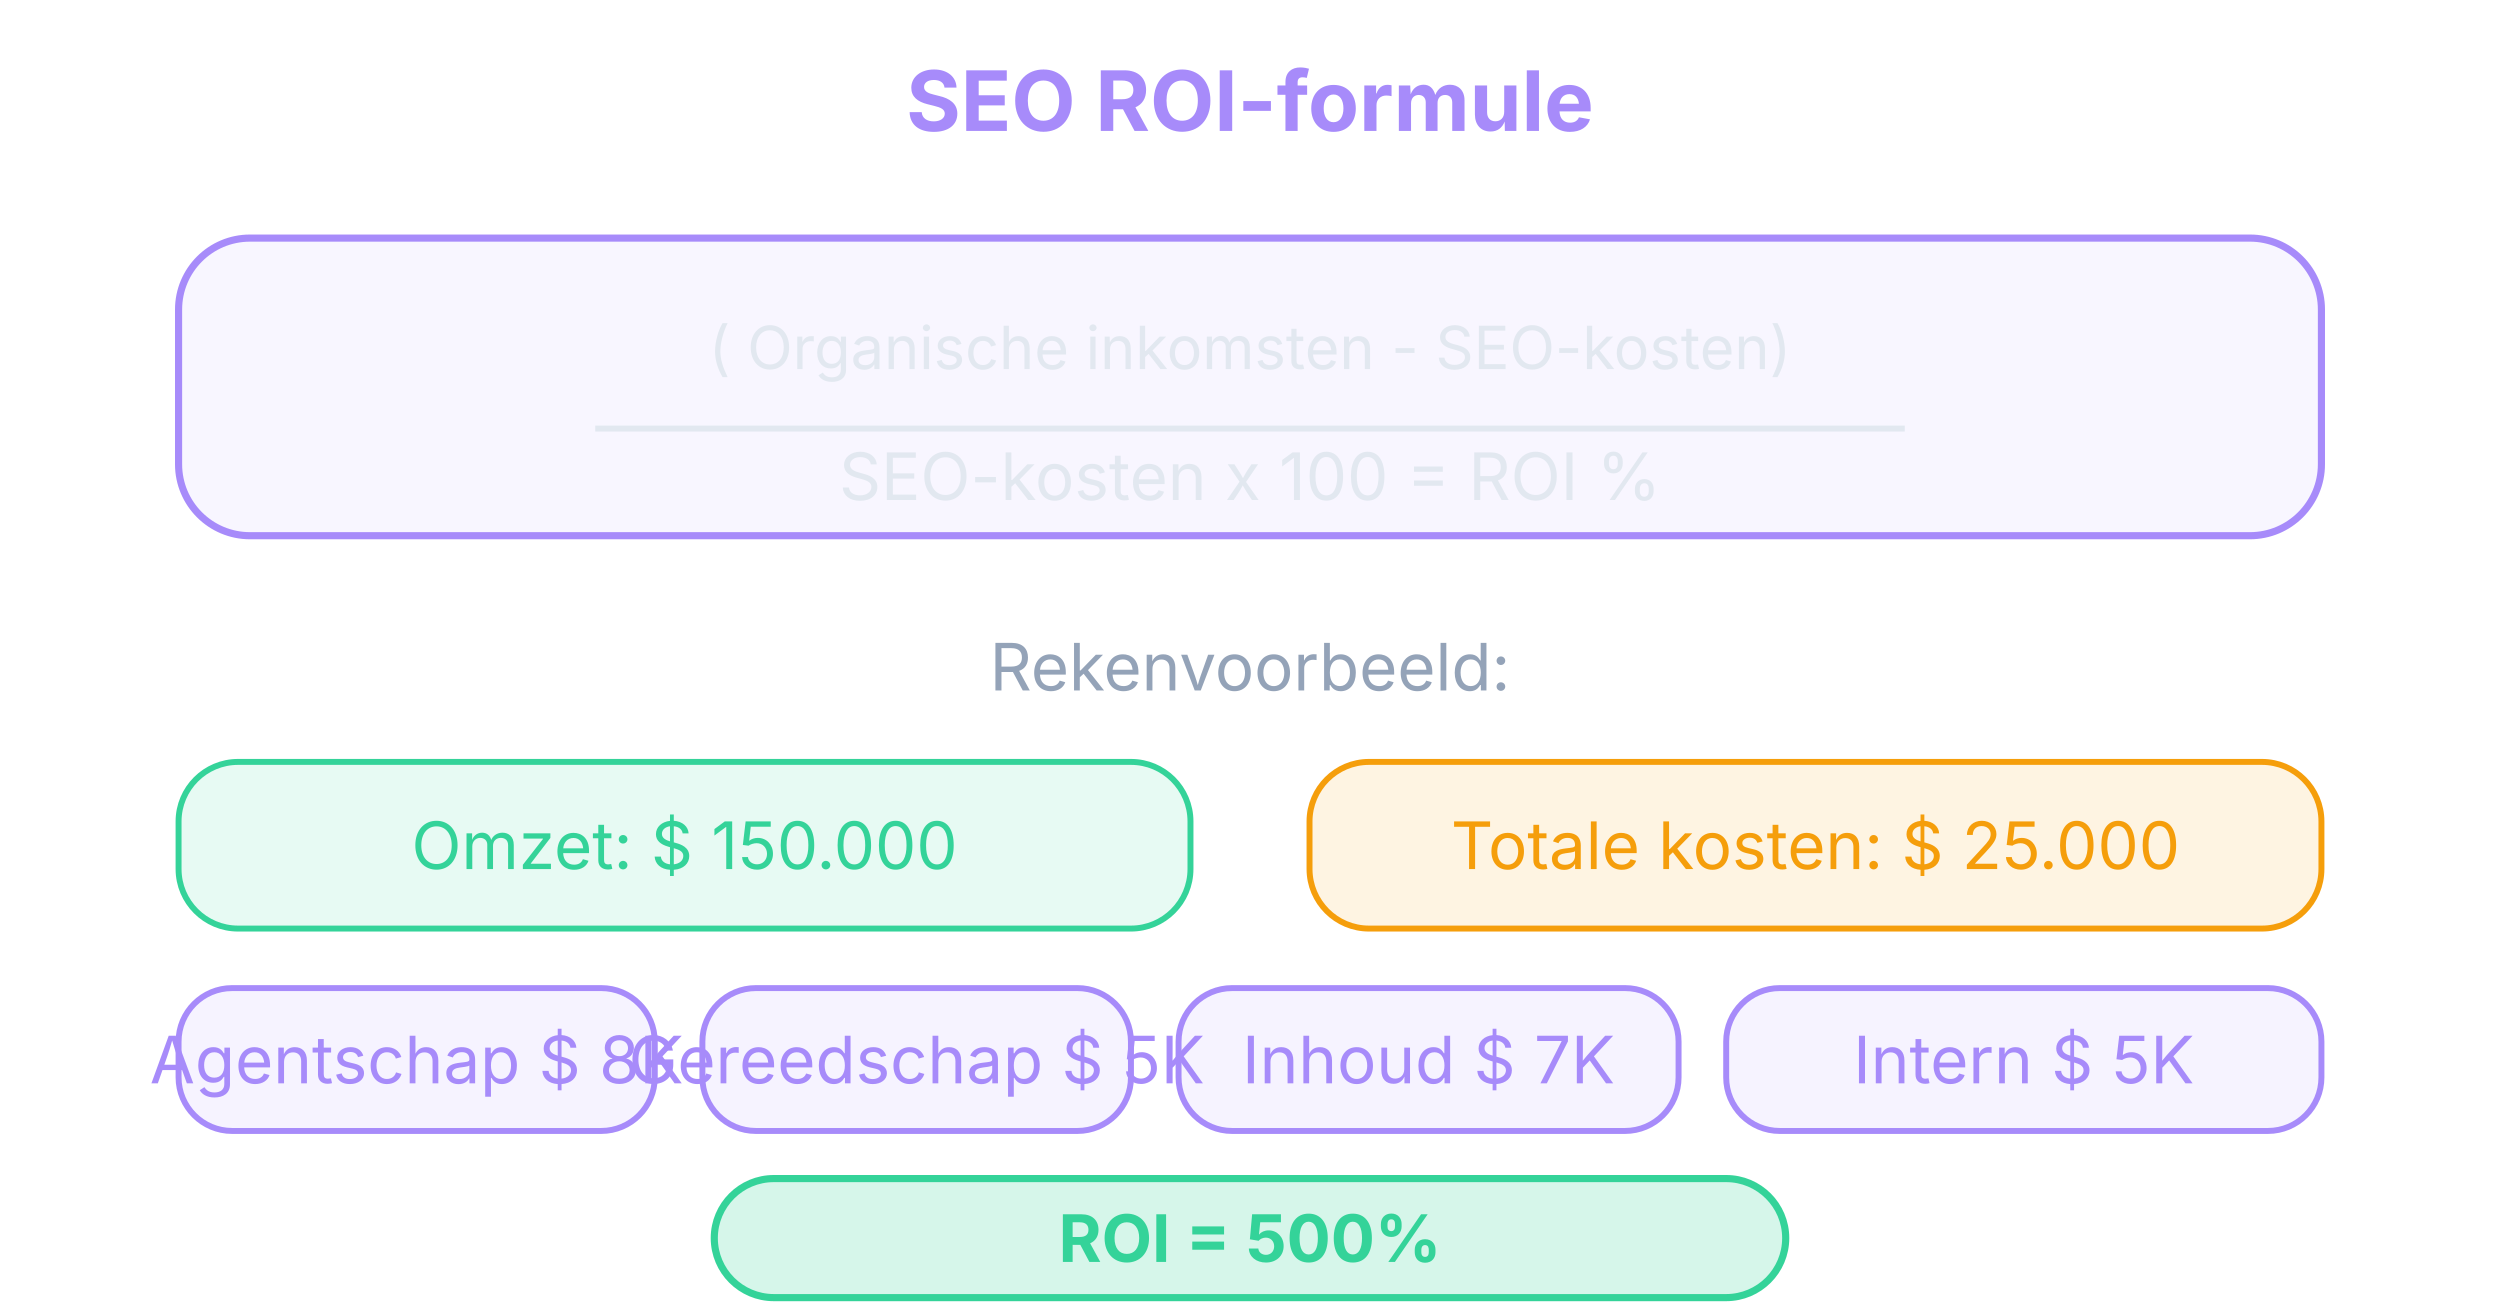
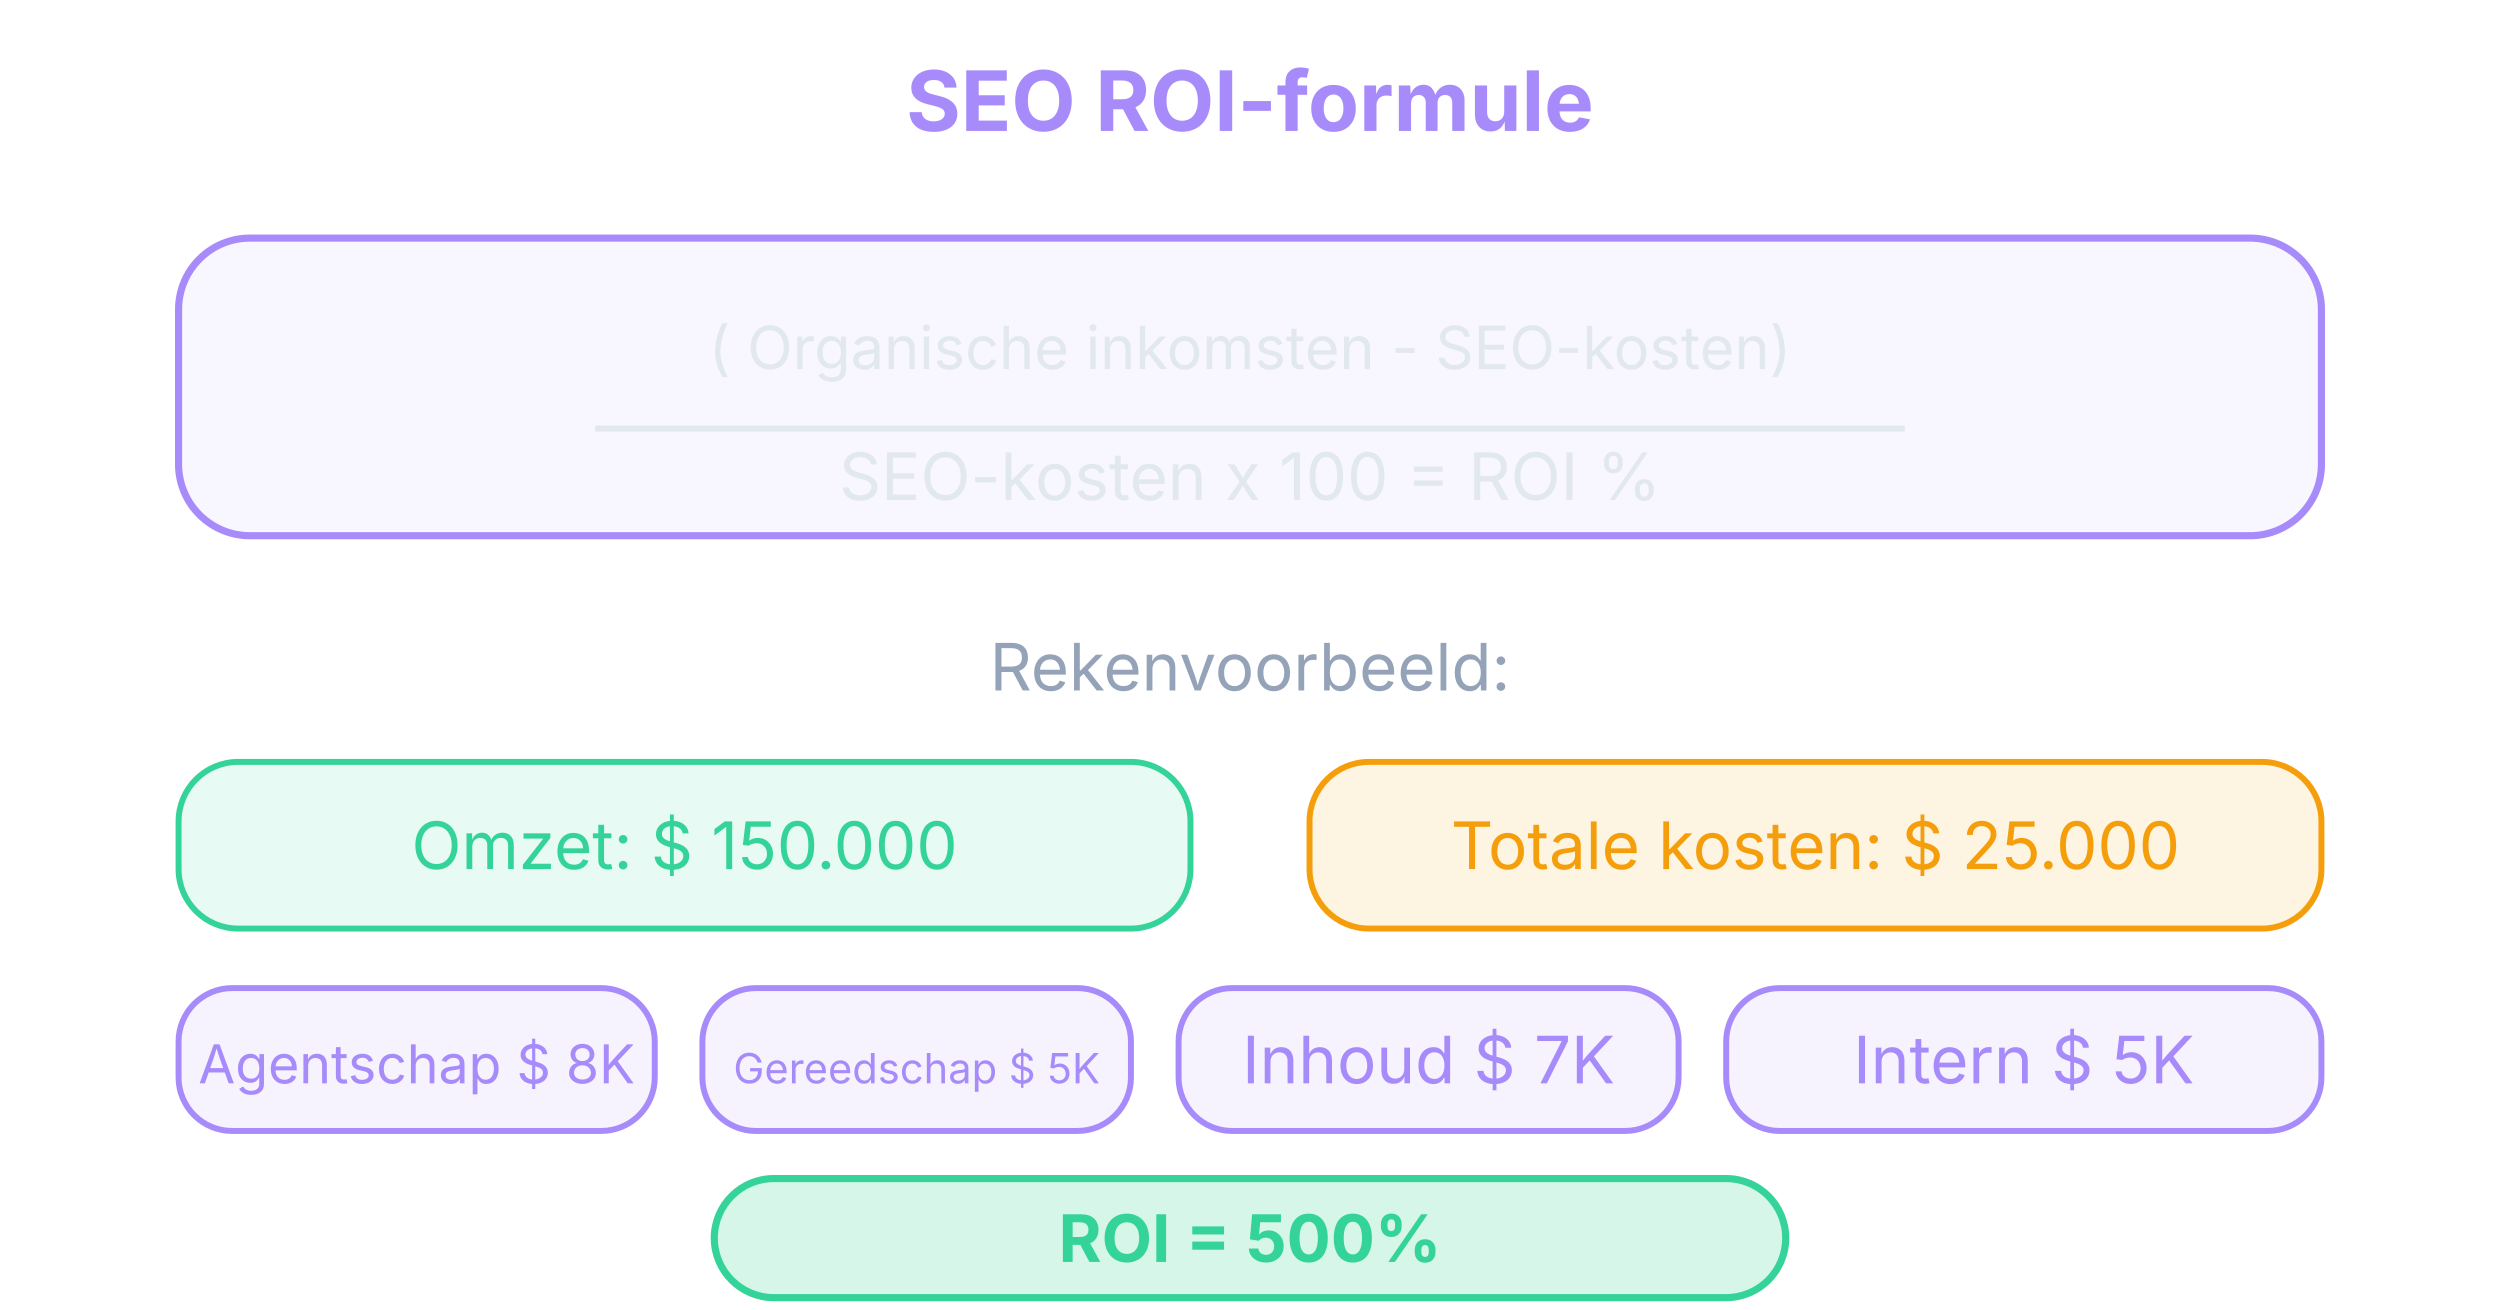
<svg xmlns="http://www.w3.org/2000/svg" viewBox="0 0 420 220" fill="none">
  <text x="210" y="22" text-anchor="middle" font-family="Inter, -apple-system, BlinkMacSystemFont, 'Segoe UI', Roboto, sans-serif" font-size="14" font-weight="bold" fill="#a78bfa">SEO ROI-formule</text>
  <rect x="30" y="40" width="360" height="50" rx="12" stroke="#a78bfa" stroke-width="1.2" fill="#a78bfa" fill-opacity="0.08" />
  <text x="210" y="62" text-anchor="middle" font-family="Inter, -apple-system, BlinkMacSystemFont, 'Segoe UI', Roboto, sans-serif" font-size="10" fill="#e2e8f0">( Organische inkomsten - SEO-kosten)</text>
  <line x1="100" y1="72" x2="320" y2="72" stroke="#e2e8f0" stroke-width="1" />
  <text x="210" y="84" text-anchor="middle" font-family="Inter, -apple-system, BlinkMacSystemFont, 'Segoe UI', Roboto, sans-serif" font-size="11" fill="#e2e8f0">SEO-kosten x 100 = ROI %</text>
  <text x="210" y="116" text-anchor="middle" font-family="Inter, -apple-system, BlinkMacSystemFont, 'Segoe UI', Roboto, sans-serif" font-size="11" fill="#94a3b8">Rekenvoorbeeld:</text>
  <g transform="translate(30,128)">
    <rect width="170" height="28" rx="10" fill="#34d399" fill-opacity="0.12" stroke="#34d399" stroke-width="1" />
    <text x="85" y="18" text-anchor="middle" font-family="Inter, -apple-system, BlinkMacSystemFont, 'Segoe UI', Roboto, sans-serif" font-size="11" fill="#34d399">Omzet: $ 150.000</text>
  </g>
  <g transform="translate(220,128)">
    <rect width="170" height="28" rx="10" fill="#f59e0b" fill-opacity="0.12" stroke="#f59e0b" stroke-width="1" />
    <text x="85" y="18" text-anchor="middle" font-family="Inter, -apple-system, BlinkMacSystemFont, 'Segoe UI', Roboto, sans-serif" font-size="11" fill="#f59e0b">Totale kosten: $ 25.000</text>
  </g>
  <g transform="translate(30,166)">
    <rect width="80" height="24" rx="9" fill="#a78bfa" fill-opacity="0.1" stroke="#a78bfa" stroke-width="1" />
-     <text x="40" y="16" text-anchor="middle" font-family="Inter, -apple-system, BlinkMacSystemFont, 'Segoe UI', Roboto, sans-serif" font-size="11" fill="#a78bfa">Agentschap $ 8K</text>
+     <text x="40" y="16" text-anchor="middle" font-family="Inter, -apple-system, BlinkMacSystemFont, 'Segoe UI', Roboto, sans-serif" font-size="9" fill="#a78bfa">Agentschap $ 8K</text>
  </g>
  <g transform="translate(118,166)">
    <rect width="72" height="24" rx="9" fill="#a78bfa" fill-opacity="0.1" stroke="#a78bfa" stroke-width="1" />
-     <text x="36" y="16" text-anchor="middle" font-family="Inter, -apple-system, BlinkMacSystemFont, 'Segoe UI', Roboto, sans-serif" font-size="11" fill="#a78bfa">Gereedschap $ 5K</text>
+     <text x="36" y="16" text-anchor="middle" font-family="Inter, -apple-system, BlinkMacSystemFont, 'Segoe UI', Roboto, sans-serif" font-size="7" fill="#a78bfa">Gereedschap $ 5K</text>
  </g>
  <g transform="translate(198,166)">
    <rect width="84" height="24" rx="9" fill="#a78bfa" fill-opacity="0.1" stroke="#a78bfa" stroke-width="1" />
    <text x="42" y="16" text-anchor="middle" font-family="Inter, -apple-system, BlinkMacSystemFont, 'Segoe UI', Roboto, sans-serif" font-size="11" fill="#a78bfa">Inhoud $ 7K</text>
  </g>
  <g transform="translate(290,166)">
    <rect width="100" height="24" rx="9" fill="#a78bfa" fill-opacity="0.1" stroke="#a78bfa" stroke-width="1" />
    <text x="50" y="16" text-anchor="middle" font-family="Inter, -apple-system, BlinkMacSystemFont, 'Segoe UI', Roboto, sans-serif" font-size="11" fill="#a78bfa">Intern $ 5K</text>
  </g>
  <rect x="120" y="198" width="180" height="20" rx="10" fill="#34d399" fill-opacity="0.2" stroke="#34d399" stroke-width="1.2" />
  <text x="210" y="212" text-anchor="middle" font-family="Inter, -apple-system, BlinkMacSystemFont, 'Segoe UI', Roboto, sans-serif" font-size="11" font-weight="bold" fill="#34d399">ROI = 500%</text>
</svg>
